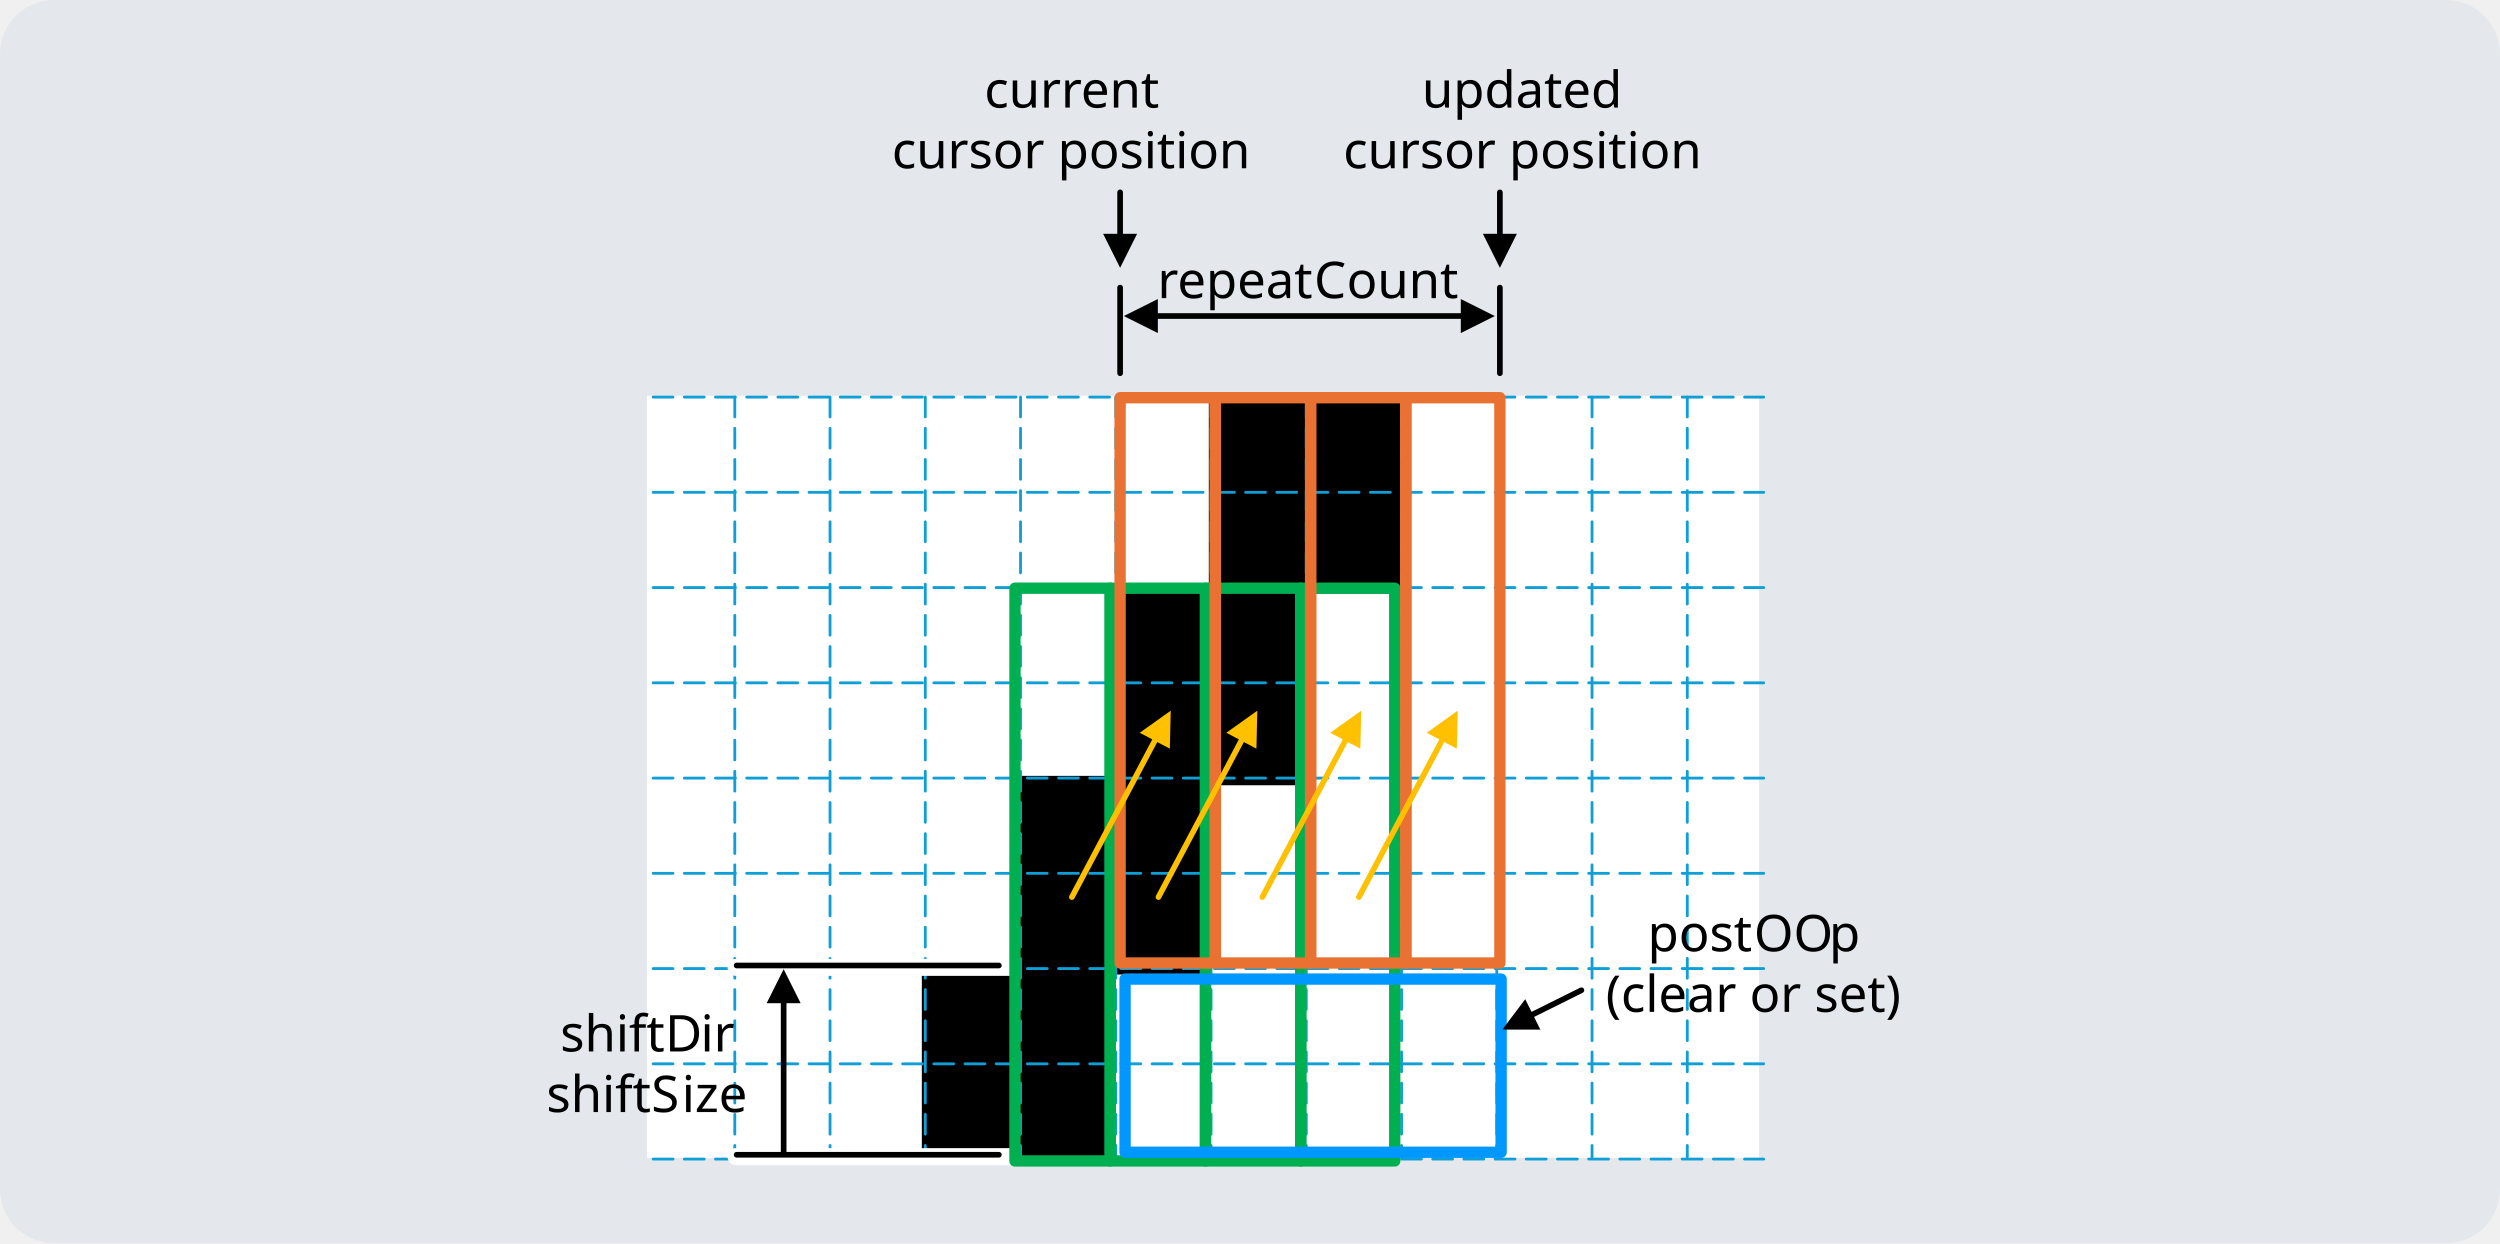
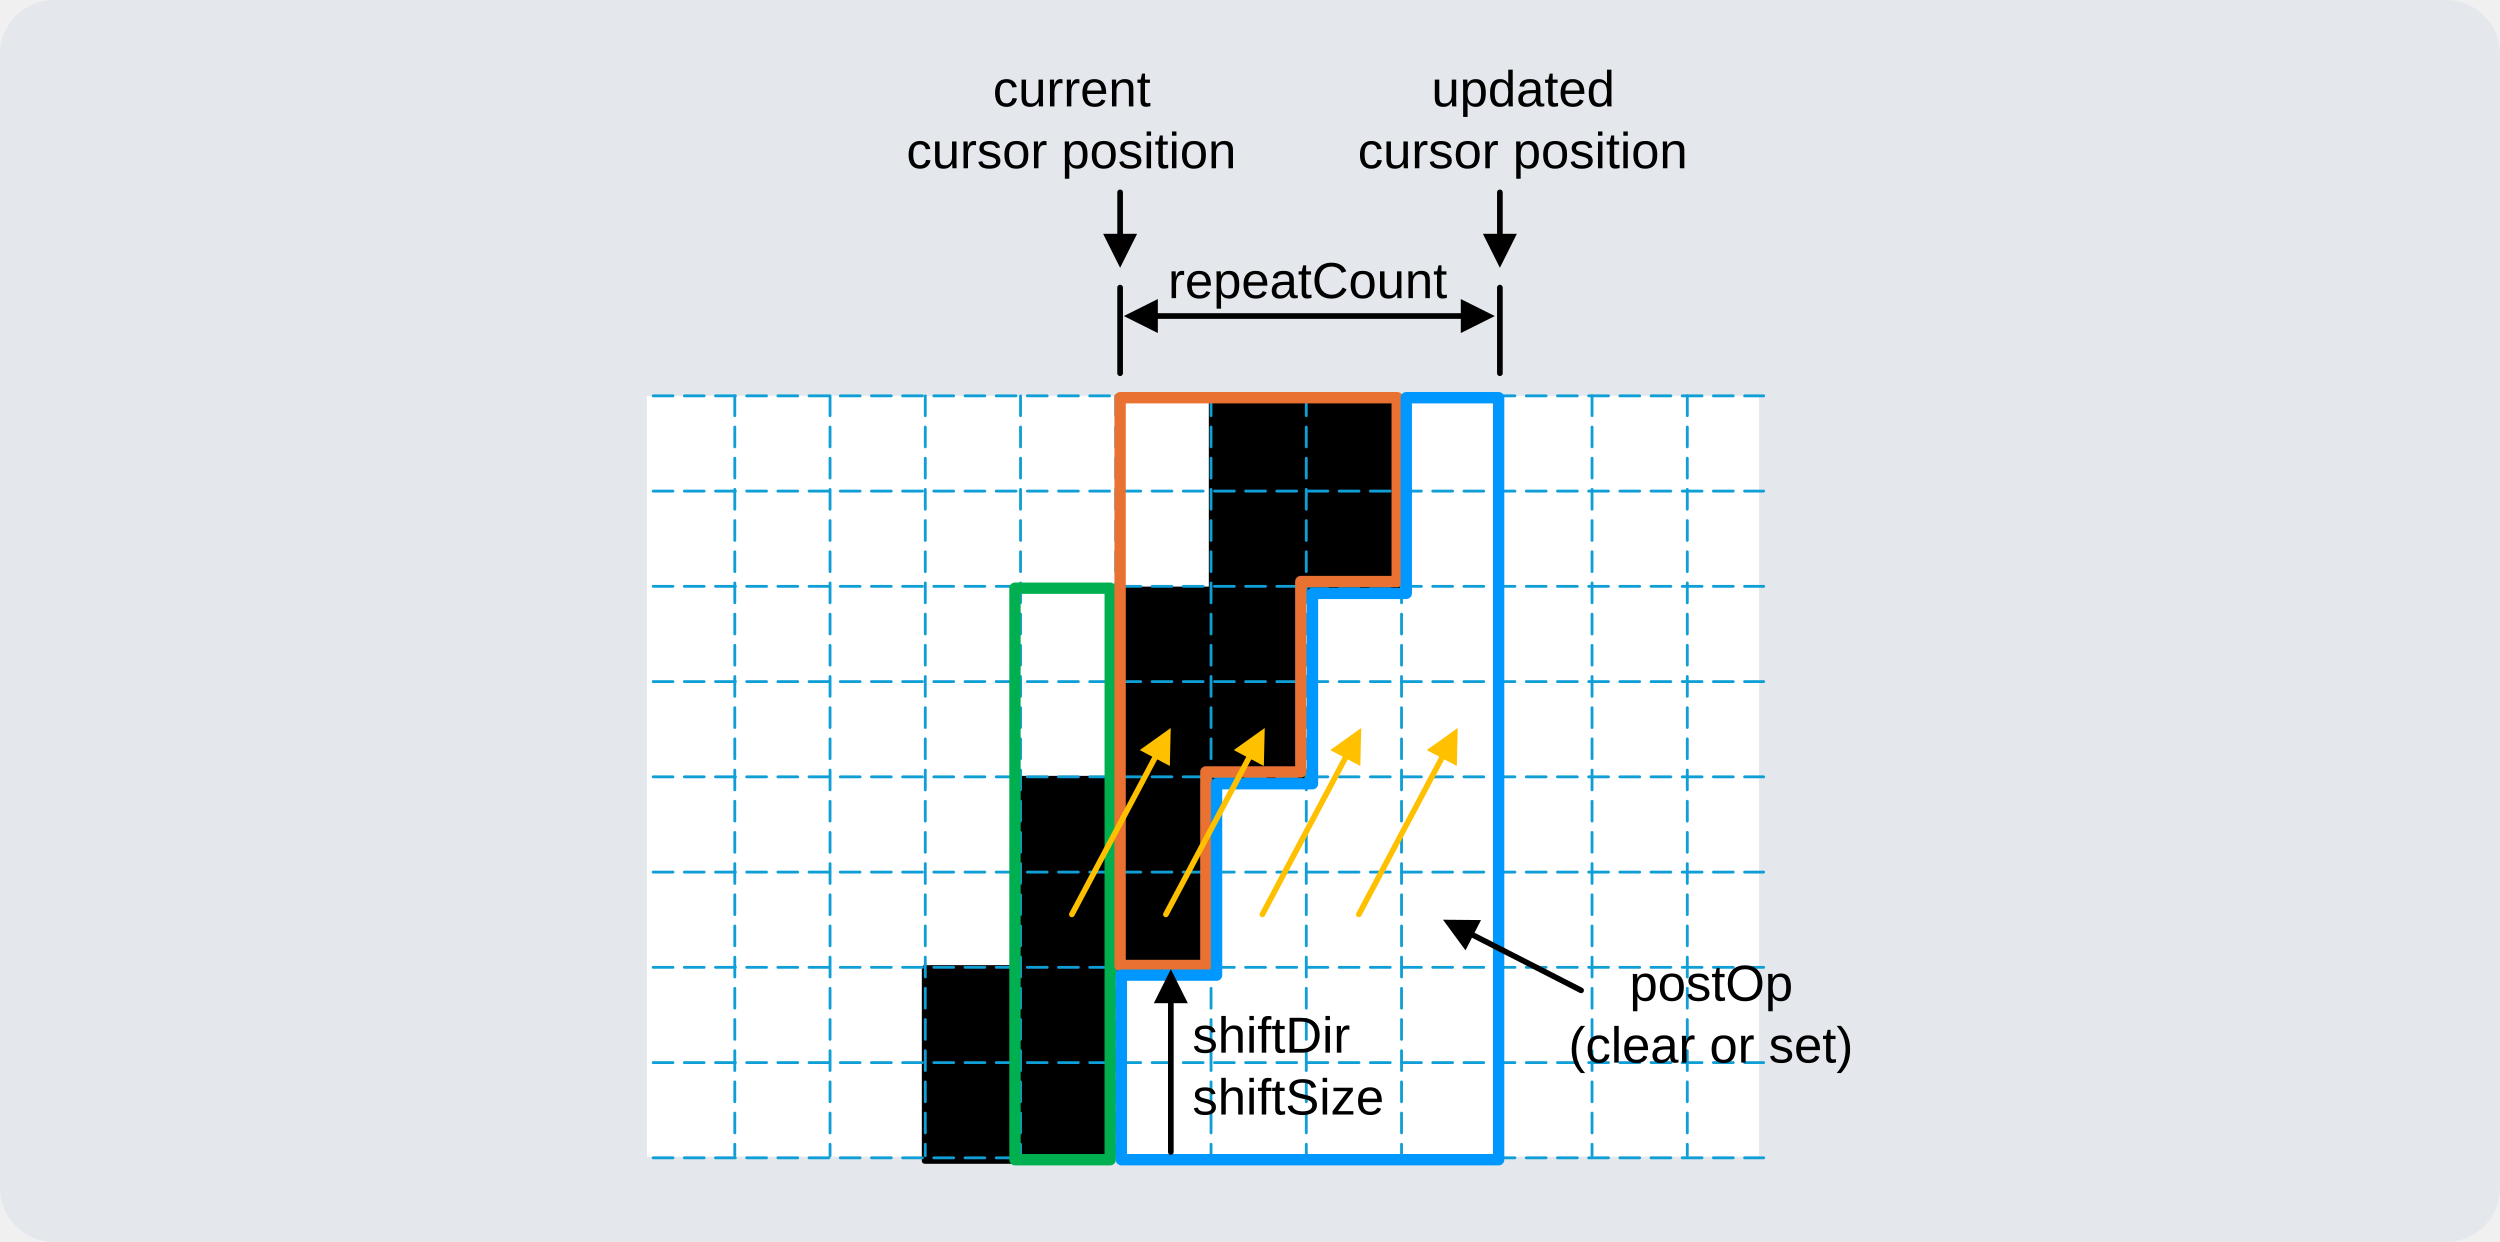
- <svg xmlns="http://www.w3.org/2000/svg" width="2021" height="1005" xml:space="preserve" overflow="hidden">
-   <g transform="translate(-2267 -59)">
-     <path d="M2267 102.667C2267 78.55 2286.55 59 2310.67 59L4244.33 59C4268.45 59 4288 78.55 4288 102.667L4288 1020.33C4288 1044.45 4268.45 1064 4244.33 1064L2310.67 1064C2286.55 1064 2267 1044.45 2267 1020.33Z" fill="#E4E8EC" fill-rule="evenodd" />
-     <rect x="2790" y="379" width="899" height="616" fill="#FFFFFF" />
-     <rect x="3014.5" y="842.5" width="150" height="155" stroke="#000000" stroke-width="4.583" stroke-linecap="round" stroke-linejoin="round" stroke-miterlimit="10" />
-     <rect x="3091.5" y="688.5" width="150" height="156" stroke="#000000" stroke-width="4.583" stroke-linecap="round" stroke-linejoin="round" stroke-miterlimit="10" />
-     <rect x="3168.5" y="535.5" width="151" height="156" stroke="#000000" stroke-width="4.583" stroke-linecap="round" stroke-linejoin="round" stroke-miterlimit="10" />
-     <rect x="3246.5" y="380.5" width="150" height="156" stroke="#000000" stroke-width="4.583" stroke-linecap="round" stroke-linejoin="round" stroke-miterlimit="10" />
-     <path d="M2861 380 2861 994.276" stroke="#0F9ED5" stroke-width="2.292" stroke-linecap="round" stroke-linejoin="round" stroke-miterlimit="10" stroke-dasharray="16.042 9.167" fill="none" fill-rule="evenodd" />
-     <path d="M2938 380 2938 994.276" stroke="#0F9ED5" stroke-width="2.292" stroke-linecap="round" stroke-linejoin="round" stroke-miterlimit="10" stroke-dasharray="16.042 9.167" fill="none" fill-rule="evenodd" />
-     <path d="M3015 380 3015 994.276" stroke="#0F9ED5" stroke-width="2.292" stroke-linecap="round" stroke-linejoin="round" stroke-miterlimit="10" stroke-dasharray="16.042 9.167" fill="none" fill-rule="evenodd" />
-     <path d="M3092 380 3092 994.276" stroke="#0F9ED5" stroke-width="2.292" stroke-linecap="round" stroke-linejoin="round" stroke-miterlimit="10" stroke-dasharray="16.042 9.167" fill="none" fill-rule="evenodd" />
-     <path d="M3169 380 3169 994.276" stroke="#0F9ED5" stroke-width="2.292" stroke-linecap="round" stroke-linejoin="round" stroke-miterlimit="10" stroke-dasharray="16.042 9.167" fill="none" fill-rule="evenodd" />
-     <path d="M3246 380 3246 994.276" stroke="#0F9ED5" stroke-width="2.292" stroke-linecap="round" stroke-linejoin="round" stroke-miterlimit="10" stroke-dasharray="16.042 9.167" fill="none" fill-rule="evenodd" />
-     <path d="M3323 380 3323 994.276" stroke="#0F9ED5" stroke-width="2.292" stroke-linecap="round" stroke-linejoin="round" stroke-miterlimit="10" stroke-dasharray="16.042 9.167" fill="none" fill-rule="evenodd" />
-     <path d="M3400 380 3400 994.276" stroke="#0F9ED5" stroke-width="2.292" stroke-linecap="round" stroke-linejoin="round" stroke-miterlimit="10" stroke-dasharray="16.042 9.167" fill="none" fill-rule="evenodd" />
-     <path d="M3477 380 3477 994.276" stroke="#0F9ED5" stroke-width="2.292" stroke-linecap="round" stroke-linejoin="round" stroke-miterlimit="10" stroke-dasharray="16.042 9.167" fill="none" fill-rule="evenodd" />
-     <path d="M3554 380 3554 994.276" stroke="#0F9ED5" stroke-width="2.292" stroke-linecap="round" stroke-linejoin="round" stroke-miterlimit="10" stroke-dasharray="16.042 9.167" fill="none" fill-rule="evenodd" />
-     <path d="M3631 380 3631 994.276" stroke="#0F9ED5" stroke-width="2.292" stroke-linecap="round" stroke-linejoin="round" stroke-miterlimit="10" stroke-dasharray="16.042 9.167" fill="none" fill-rule="evenodd" />
-     <path d="M2795 380 3692.76 380" stroke="#0F9ED5" stroke-width="2.292" stroke-linecap="round" stroke-linejoin="round" stroke-miterlimit="10" stroke-dasharray="16.042 9.167" fill="none" fill-rule="evenodd" />
-     <path d="M2795 457 3692.76 457" stroke="#0F9ED5" stroke-width="2.292" stroke-linecap="round" stroke-linejoin="round" stroke-miterlimit="10" stroke-dasharray="16.042 9.167" fill="none" fill-rule="evenodd" />
-     <path d="M2795 534 3692.76 534" stroke="#0F9ED5" stroke-width="2.292" stroke-linecap="round" stroke-linejoin="round" stroke-miterlimit="10" stroke-dasharray="16.042 9.167" fill="none" fill-rule="evenodd" />
-     <path d="M2795 611 3692.76 611" stroke="#0F9ED5" stroke-width="2.292" stroke-linecap="round" stroke-linejoin="round" stroke-miterlimit="10" stroke-dasharray="16.042 9.167" fill="none" fill-rule="evenodd" />
-     <path d="M2795 688 3692.76 688" stroke="#0F9ED5" stroke-width="2.292" stroke-linecap="round" stroke-linejoin="round" stroke-miterlimit="10" stroke-dasharray="16.042 9.167" fill="none" fill-rule="evenodd" />
-     <path d="M2795 765 3692.76 765" stroke="#0F9ED5" stroke-width="2.292" stroke-linecap="round" stroke-linejoin="round" stroke-miterlimit="10" stroke-dasharray="16.042 9.167" fill="none" fill-rule="evenodd" />
-     <path d="M2795 842 3692.76 842" stroke="#0F9ED5" stroke-width="2.292" stroke-linecap="round" stroke-linejoin="round" stroke-miterlimit="10" stroke-dasharray="16.042 9.167" fill="none" fill-rule="evenodd" />
-     <path d="M2795 919 3692.76 919" stroke="#0F9ED5" stroke-width="2.292" stroke-linecap="round" stroke-linejoin="round" stroke-miterlimit="10" stroke-dasharray="16.042 9.167" fill="none" fill-rule="evenodd" />
-     <path d="M2795 996 3692.76 996" stroke="#0F9ED5" stroke-width="2.292" stroke-linecap="round" stroke-linejoin="round" stroke-miterlimit="10" stroke-dasharray="16.042 9.167" fill="none" fill-rule="evenodd" />
-     <text font-family="Noto Sans JP,Noto Sans JP_MSFontService,sans-serif" font-weight="400" font-size="41" transform="matrix(1 0 0 1 3062.77 146)">current</text>
-     <text font-family="Noto Sans JP,Noto Sans JP_MSFontService,sans-serif" font-weight="400" font-size="41" transform="matrix(1 0 0 1 3204.86 146)"> </text>
-     <text font-family="Noto Sans JP,Noto Sans JP_MSFontService,sans-serif" font-weight="400" font-size="41" transform="matrix(1 0 0 1 2988.02 195)">cursor position</text>
-     <text font-family="Noto Sans JP,Noto Sans JP_MSFontService,sans-serif" font-weight="400" font-size="41" transform="matrix(1 0 0 1 3279.64 195)"> </text>
-     <path d="M3479.5 291.5 3479.5 360.707" stroke="#000000" stroke-width="4.583" stroke-linecap="round" stroke-linejoin="round" stroke-miterlimit="10" fill="none" fill-rule="evenodd" />
-     <path d="M3172.5 291.5 3172.5 360.707" stroke="#000000" stroke-width="4.583" stroke-linecap="round" stroke-linejoin="round" stroke-miterlimit="10" fill="none" fill-rule="evenodd" />
-     <path d="M3174.79 214.5 3174.79 252.567C3174.79 253.833 3173.77 254.859 3172.5 254.859 3171.23 254.859 3170.21 253.833 3170.21 252.567L3170.21 214.5C3170.21 213.234 3171.23 212.208 3172.5 212.208 3173.77 212.208 3174.79 213.234 3174.79 214.5ZM3186.25 247.984 3172.5 275.484 3158.75 247.984Z" />
-     <path d="M3481.79 214.5 3481.79 252.567C3481.79 253.833 3480.77 254.859 3479.5 254.859 3478.23 254.859 3477.21 253.833 3477.21 252.567L3477.21 214.5C3477.21 213.234 3478.23 212.208 3479.5 212.208 3480.77 212.208 3481.79 213.234 3481.79 214.5ZM3493.25 247.984 3479.5 275.484 3465.75 247.984Z" />
-     <text font-family="Noto Sans JP,Noto Sans JP_MSFontService,sans-serif" font-weight="400" font-size="41" transform="matrix(1 0 0 1 3416.48 146)">updated</text>
-     <text font-family="Noto Sans JP,Noto Sans JP_MSFontService,sans-serif" font-weight="400" font-size="41" transform="matrix(1 0 0 1 3580.9 146)"> </text>
-     <text font-family="Noto Sans JP,Noto Sans JP_MSFontService,sans-serif" font-weight="400" font-size="41" transform="matrix(1 0 0 1 3352.9 195)">cursor position</text>
-     <text font-family="Noto Sans JP,Noto Sans JP_MSFontService,sans-serif" font-weight="400" font-size="41" transform="matrix(1 0 0 1 3644.52 195)"> </text>
-     <path d="M22.917-2.292 276.995-2.291C278.261-2.291 279.287-1.265 279.287 0 279.287 1.266 278.261 2.292 276.995 2.292L22.917 2.292C21.651 2.292 20.625 1.266 20.625 2.48186e-05 20.625-1.266 21.651-2.292 22.917-2.292ZM27.5 13.75 0 0 27.5-13.75ZM272.412-13.75 299.912 0 272.412 13.75Z" transform="matrix(-1 0 0 1 3475.41 314.5)" />
-     <text font-family="Noto Sans JP,Noto Sans JP_MSFontService,sans-serif" font-weight="400" font-size="41" transform="matrix(1 0 0 1 3202.69 300)">repeat</text>
-     <text font-family="Noto Sans JP,Noto Sans JP_MSFontService,sans-serif" font-weight="400" font-size="41" transform="matrix(1 0 0 1 3329.3 300)">C</text>
-     <text font-family="Noto Sans JP,Noto Sans JP_MSFontService,sans-serif" font-weight="400" font-size="41" transform="matrix(1 0 0 1 3355.65 300)">ount</text>
-     <text font-family="Noto Sans JP,Noto Sans JP_MSFontService,sans-serif" font-weight="400" font-size="41" transform="matrix(1 0 0 1 3446.75 300)"> </text>
-     <path d="M2862 994 3084.29 994" stroke="#FFFFFF" stroke-width="13.75" stroke-linecap="round" stroke-linejoin="round" stroke-miterlimit="10" fill="none" fill-rule="evenodd" />
-     <path d="M2862 841 3084.29 841.001" stroke="#FFFFFF" stroke-width="13.75" stroke-linecap="round" stroke-linejoin="round" stroke-miterlimit="10" fill="none" fill-rule="evenodd" />
-     <path d="M2.292-5.59523e-06 2.292 124.896C2.292 126.161 1.266 127.188 0 127.188-1.265 127.188-2.291 126.161-2.291 124.896L-2.292 5.59523e-06C-2.292-1.266-1.266-2.292-5.59523e-06-2.292 1.266-2.292 2.292-1.266 2.292-5.59523e-06ZM13.75 120.312 0 147.812-13.75 120.313Z" transform="matrix(1 0 0 -1 2900.5 990.313)" />
-     <text font-family="Noto Sans JP,Noto Sans JP_MSFontService,sans-serif" font-weight="400" font-size="41" transform="matrix(1 0 0 1 2719.9 909)">shift</text>
-     <text font-family="Noto Sans JP,Noto Sans JP_MSFontService,sans-serif" font-weight="400" font-size="41" transform="matrix(1 0 0 1 2804.69 909)">D</text>
-     <text font-family="Noto Sans JP,Noto Sans JP_MSFontService,sans-serif" font-weight="400" font-size="41" transform="matrix(1 0 0 1 2833.33 909)">ir</text>
-     <text font-family="Noto Sans JP,Noto Sans JP_MSFontService,sans-serif" font-weight="400" font-size="41" transform="matrix(1 0 0 1 2860.83 909)"> </text>
-     <text font-family="Noto Sans JP,Noto Sans JP_MSFontService,sans-serif" font-weight="400" font-size="41" transform="matrix(1 0 0 1 2708.74 958)">shift</text>
-     <text font-family="Noto Sans JP,Noto Sans JP_MSFontService,sans-serif" font-weight="400" font-size="41" transform="matrix(1 0 0 1 2793.53 958)">S</text>
-     <text font-family="Noto Sans JP,Noto Sans JP_MSFontService,sans-serif" font-weight="400" font-size="41" transform="matrix(1 0 0 1 2818.16 958)">ize</text>
-     <text font-family="Noto Sans JP,Noto Sans JP_MSFontService,sans-serif" font-weight="400" font-size="41" transform="matrix(1 0 0 1 2872.02 958)"> </text>
-     <path d="M2862.5 992.5 3074.48 992.5" stroke="#000000" stroke-width="4.583" stroke-linecap="round" stroke-linejoin="round" stroke-miterlimit="10" fill="none" fill-rule="evenodd" />
-     <path d="M2862.5 839.5 3074.48 839.5" stroke="#000000" stroke-width="4.583" stroke-linecap="round" stroke-linejoin="round" stroke-miterlimit="10" fill="none" fill-rule="evenodd" />
-     <rect x="3087.5" y="534.5" width="77" height="463" stroke="#00B050" stroke-width="9.167" stroke-linecap="round" stroke-linejoin="round" stroke-miterlimit="10" fill="none" />
-     <rect x="3164.5" y="534.5" width="77" height="463" stroke="#00B050" stroke-width="9.167" stroke-linecap="round" stroke-linejoin="round" stroke-miterlimit="10" fill="none" />
-     <rect x="3241.5" y="534.5" width="77" height="463" stroke="#00B050" stroke-width="9.167" stroke-linecap="round" stroke-linejoin="round" stroke-miterlimit="10" fill="none" />
-     <rect x="3318.5" y="534.5" width="76" height="463" stroke="#00B050" stroke-width="9.167" stroke-linecap="round" stroke-linejoin="round" stroke-miterlimit="10" fill="none" />
-     <rect x="3172.5" y="380.5" width="77" height="457" stroke="#E97132" stroke-width="9.167" stroke-linecap="round" stroke-linejoin="round" stroke-miterlimit="10" fill="none" />
-     <rect x="3249.5" y="380.5" width="77" height="457" stroke="#E97132" stroke-width="9.167" stroke-linecap="round" stroke-linejoin="round" stroke-miterlimit="10" fill="none" />
-     <rect x="3326.5" y="380.5" width="77" height="457" stroke="#E97132" stroke-width="9.167" stroke-linecap="round" stroke-linejoin="round" stroke-miterlimit="10" fill="none" />
-     <rect x="3403.5" y="380.5" width="76" height="457" stroke="#E97132" stroke-width="9.167" stroke-linecap="round" stroke-linejoin="round" stroke-miterlimit="10" fill="none" />
-     <rect x="3176.5" y="850.5" width="304" height="140" stroke="#0097FE" stroke-width="9.167" stroke-linecap="round" stroke-linejoin="round" stroke-miterlimit="10" fill="none" />
-     <text font-family="Noto Sans JP,Noto Sans JP_MSFontService,sans-serif" font-weight="400" font-size="41" transform="matrix(1 0 0 1 3598.92 828)">post</text>
-     <text font-family="Noto Sans JP,Noto Sans JP_MSFontService,sans-serif" font-weight="400" font-size="41" transform="matrix(1 0 0 1 3684.86 828)">OO</text>
-     <text font-family="Noto Sans JP,Noto Sans JP_MSFontService,sans-serif" font-weight="400" font-size="41" transform="matrix(1 0 0 1 3745.59 828)">p</text>
-     <text font-family="Noto Sans JP,Noto Sans JP_MSFontService,sans-serif" font-weight="400" font-size="41" transform="matrix(1 0 0 1 3771.37 828)"> </text>
-     <text font-family="Noto Sans JP,Noto Sans JP_MSFontService,sans-serif" font-weight="400" font-size="41" transform="matrix(1 0 0 1 3565.12 877)">(clear or set)</text>
-     <text font-family="Noto Sans JP,Noto Sans JP_MSFontService,sans-serif" font-weight="400" font-size="41" transform="matrix(1 0 0 1 3805.17 877)"> </text>
-     <path d="M1.02-2.052 44.435 19.54C45.568 20.104 46.03 21.479 45.466 22.612 44.902 23.745 43.527 24.207 42.394 23.644L-1.02 2.052C-2.154 1.488-2.616 0.113-2.052-1.02-1.488-2.154-0.113-2.616 1.02-2.052ZM45.433 7.239 63.933 31.797 33.187 31.862Z" transform="matrix(-1 0 0 1 3545.43 859.5)" />
-     <path d="M2.025-1.074 71.21 129.391C71.803 130.509 71.377 131.896 70.259 132.489 69.141 133.082 67.754 132.657 67.161 131.538L-2.025 1.074C-2.618-0.045-2.192-1.432-1.074-2.025 0.045-2.618 1.432-2.192 2.025-1.074ZM79.186 119.974 79.922 150.711 54.891 132.857Z" fill="#FFC000" transform="matrix(1 0 0 -1 3133.5 784.211)" />
-     <path d="M2.025-1.074 71.21 129.391C71.803 130.509 71.377 131.896 70.259 132.489 69.141 133.082 67.754 132.657 67.161 131.538L-2.025 1.074C-2.618-0.045-2.192-1.432-1.074-2.025 0.045-2.618 1.432-2.192 2.025-1.074ZM79.186 119.974 79.922 150.711 54.891 132.857Z" fill="#FFC000" transform="matrix(1 0 0 -1 3203.5 784.211)" />
-     <path d="M2.025-1.074 71.21 129.391C71.803 130.509 71.377 131.896 70.259 132.489 69.141 133.082 67.754 132.657 67.161 131.538L-2.025 1.074C-2.618-0.045-2.192-1.432-1.074-2.025 0.045-2.618 1.432-2.192 2.025-1.074ZM79.186 119.974 79.922 150.711 54.891 132.857Z" fill="#FFC000" transform="matrix(1 0 0 -1 3287.5 784.211)" />
-     <path d="M2.025-1.074 71.21 129.391C71.803 130.509 71.377 131.896 70.259 132.489 69.141 133.082 67.754 132.657 67.161 131.538L-2.025 1.074C-2.618-0.045-2.192-1.432-1.074-2.025 0.045-2.618 1.432-2.192 2.025-1.074ZM79.186 119.974 79.922 150.711 54.891 132.857Z" fill="#FFC000" transform="matrix(1 0 0 -1 3365.5 784.211)" />
+ <svg xmlns="http://www.w3.org/2000/svg" width="2021" height="1004" xml:space="preserve" overflow="hidden">
+   <defs>
+     <clipPath id="clip0">
+       <rect x="2267" y="34" width="2021" height="1004" />
+     </clipPath>
+   </defs>
+   <g clip-path="url(#clip0)" transform="translate(-2267 -34)">
+     <path d="M2267 77.625C2267 53.532 2286.53 34 2310.62 34L4244.38 34C4268.47 34 4288 53.532 4288 77.625L4288 994.375C4288 1018.47 4268.47 1038 4244.38 1038L2310.62 1038C2286.53 1038 2267 1018.47 2267 994.375Z" fill="#E4E8EC" fill-rule="evenodd" />
+     <rect x="2790" y="354" width="899" height="615" fill="#FFFFFF" />
+     <rect x="3014.5" y="816.5" width="150" height="156" stroke="#000000" stroke-width="4.583" stroke-linecap="round" stroke-linejoin="round" stroke-miterlimit="10" />
+     <rect x="3091.5" y="663.5" width="150" height="156" stroke="#000000" stroke-width="4.583" stroke-linecap="round" stroke-linejoin="round" stroke-miterlimit="10" />
+     <rect x="3168.5" y="510.5" width="151" height="156" stroke="#000000" stroke-width="4.583" stroke-linecap="round" stroke-linejoin="round" stroke-miterlimit="10" />
+     <rect x="3246.5" y="355.5" width="150" height="156" stroke="#000000" stroke-width="4.583" stroke-linecap="round" stroke-linejoin="round" stroke-miterlimit="10" />
+     <path d="M2861 354 2861 968.276" stroke="#0F9ED5" stroke-width="2.292" stroke-linecap="round" stroke-linejoin="round" stroke-miterlimit="10" stroke-dasharray="16.042 9.167" fill="none" fill-rule="evenodd" />
+     <path d="M2938 354 2938 968.276" stroke="#0F9ED5" stroke-width="2.292" stroke-linecap="round" stroke-linejoin="round" stroke-miterlimit="10" stroke-dasharray="16.042 9.167" fill="none" fill-rule="evenodd" />
+     <path d="M3015 354 3015 968.276" stroke="#0F9ED5" stroke-width="2.292" stroke-linecap="round" stroke-linejoin="round" stroke-miterlimit="10" stroke-dasharray="16.042 9.167" fill="none" fill-rule="evenodd" />
+     <path d="M3092 354 3092 968.276" stroke="#0F9ED5" stroke-width="2.292" stroke-linecap="round" stroke-linejoin="round" stroke-miterlimit="10" stroke-dasharray="16.042 9.167" fill="none" fill-rule="evenodd" />
+     <path d="M3169 354 3169 968.276" stroke="#0F9ED5" stroke-width="2.292" stroke-linecap="round" stroke-linejoin="round" stroke-miterlimit="10" stroke-dasharray="16.042 9.167" fill="none" fill-rule="evenodd" />
+     <path d="M3246 354 3246 968.276" stroke="#0F9ED5" stroke-width="2.292" stroke-linecap="round" stroke-linejoin="round" stroke-miterlimit="10" stroke-dasharray="16.042 9.167" fill="none" fill-rule="evenodd" />
+     <path d="M3323 354 3323 968.276" stroke="#0F9ED5" stroke-width="2.292" stroke-linecap="round" stroke-linejoin="round" stroke-miterlimit="10" stroke-dasharray="16.042 9.167" fill="none" fill-rule="evenodd" />
+     <path d="M3400 354 3400 968.276" stroke="#0F9ED5" stroke-width="2.292" stroke-linecap="round" stroke-linejoin="round" stroke-miterlimit="10" stroke-dasharray="16.042 9.167" fill="none" fill-rule="evenodd" />
+     <path d="M3477 354 3477 968.276" stroke="#0F9ED5" stroke-width="2.292" stroke-linecap="round" stroke-linejoin="round" stroke-miterlimit="10" stroke-dasharray="16.042 9.167" fill="none" fill-rule="evenodd" />
+     <path d="M3554 354 3554 968.276" stroke="#0F9ED5" stroke-width="2.292" stroke-linecap="round" stroke-linejoin="round" stroke-miterlimit="10" stroke-dasharray="16.042 9.167" fill="none" fill-rule="evenodd" />
+     <path d="M3631 354 3631 968.276" stroke="#0F9ED5" stroke-width="2.292" stroke-linecap="round" stroke-linejoin="round" stroke-miterlimit="10" stroke-dasharray="16.042 9.167" fill="none" fill-rule="evenodd" />
+     <path d="M2795 354 3692.76 354" stroke="#0F9ED5" stroke-width="2.292" stroke-linecap="round" stroke-linejoin="round" stroke-miterlimit="10" stroke-dasharray="16.042 9.167" fill="none" fill-rule="evenodd" />
+     <path d="M2795 431 3692.76 431" stroke="#0F9ED5" stroke-width="2.292" stroke-linecap="round" stroke-linejoin="round" stroke-miterlimit="10" stroke-dasharray="16.042 9.167" fill="none" fill-rule="evenodd" />
+     <path d="M2795 508 3692.76 508" stroke="#0F9ED5" stroke-width="2.292" stroke-linecap="round" stroke-linejoin="round" stroke-miterlimit="10" stroke-dasharray="16.042 9.167" fill="none" fill-rule="evenodd" />
+     <path d="M2795 585 3692.76 585" stroke="#0F9ED5" stroke-width="2.292" stroke-linecap="round" stroke-linejoin="round" stroke-miterlimit="10" stroke-dasharray="16.042 9.167" fill="none" fill-rule="evenodd" />
+     <path d="M2795 662 3692.76 662" stroke="#0F9ED5" stroke-width="2.292" stroke-linecap="round" stroke-linejoin="round" stroke-miterlimit="10" stroke-dasharray="16.042 9.167" fill="none" fill-rule="evenodd" />
+     <path d="M2795 739 3692.76 739" stroke="#0F9ED5" stroke-width="2.292" stroke-linecap="round" stroke-linejoin="round" stroke-miterlimit="10" stroke-dasharray="16.042 9.167" fill="none" fill-rule="evenodd" />
+     <path d="M2795 816 3692.76 816" stroke="#0F9ED5" stroke-width="2.292" stroke-linecap="round" stroke-linejoin="round" stroke-miterlimit="10" stroke-dasharray="16.042 9.167" fill="none" fill-rule="evenodd" />
+     <path d="M2795 893 3692.76 893" stroke="#0F9ED5" stroke-width="2.292" stroke-linecap="round" stroke-linejoin="round" stroke-miterlimit="10" stroke-dasharray="16.042 9.167" fill="none" fill-rule="evenodd" />
+     <path d="M2795 970 3692.76 970" stroke="#0F9ED5" stroke-width="2.292" stroke-linecap="round" stroke-linejoin="round" stroke-miterlimit="10" stroke-dasharray="16.042 9.167" fill="none" fill-rule="evenodd" />
+     <text font-family="Arial,Arial_MSFontService,sans-serif" font-weight="400" font-size="41" transform="matrix(1 0 0 1 3069.66 120)">current</text>
+     <text font-family="Arial,Arial_MSFontService,sans-serif" font-weight="400" font-size="41" transform="matrix(1 0 0 1 2999.77 170)">cursor position</text>
+     <path d="M3479.5 266.5 3479.5 335.706" stroke="#000000" stroke-width="4.583" stroke-linecap="round" stroke-linejoin="round" stroke-miterlimit="10" fill="none" fill-rule="evenodd" />
+     <path d="M3172.5 266.5 3172.5 335.706" stroke="#000000" stroke-width="4.583" stroke-linecap="round" stroke-linejoin="round" stroke-miterlimit="10" fill="none" fill-rule="evenodd" />
+     <path d="M3174.79 189.5 3174.79 227.567C3174.79 228.833 3173.77 229.859 3172.5 229.859 3171.23 229.859 3170.21 228.833 3170.21 227.567L3170.21 189.5C3170.21 188.234 3171.23 187.208 3172.5 187.208 3173.77 187.208 3174.79 188.234 3174.79 189.5ZM3186.25 222.984 3172.5 250.484 3158.75 222.984Z" />
+     <path d="M3481.79 189.5 3481.79 227.567C3481.79 228.833 3480.77 229.859 3479.5 229.859 3478.23 229.859 3477.21 228.833 3477.21 227.567L3477.21 189.5C3477.21 188.234 3478.23 187.208 3479.5 187.208 3480.77 187.208 3481.79 188.234 3481.79 189.5ZM3493.25 222.984 3479.5 250.484 3465.75 222.984Z" />
+     <text font-family="Arial,Arial_MSFontService,sans-serif" font-weight="400" font-size="41" transform="matrix(1 0 0 1 3424.23 120)">updated</text>
+     <text font-family="Arial,Arial_MSFontService,sans-serif" font-weight="400" font-size="41" transform="matrix(1 0 0 1 3364.65 170)">cursor position</text>
+     <path d="M22.917-2.292 276.995-2.291C278.261-2.291 279.287-1.265 279.287 0 279.287 1.266 278.261 2.292 276.995 2.292L22.917 2.292C21.651 2.292 20.625 1.266 20.625 2.48186e-05 20.625-1.266 21.651-2.292 22.917-2.292ZM27.5 13.75 0 0 27.5-13.75ZM272.412-13.75 299.912 0 272.412 13.75Z" transform="matrix(-1 0 0 1 3475.41 289.5)" />
+     <text font-family="Arial,Arial_MSFontService,sans-serif" font-weight="400" font-size="41" transform="matrix(1 0 0 1 3211.28 275)">repeatCount</text>
+     <text font-family="Arial,Arial_MSFontService,sans-serif" font-weight="400" font-size="41" transform="matrix(1 0 0 1 3230.96 885)">shiftDir</text>
+     <text font-family="Arial,Arial_MSFontService,sans-serif" font-weight="400" font-size="41" transform="matrix(1 0 0 1 3230.96 935)">shiftSize</text>
+     <rect x="3087.5" y="509.5" width="77" height="462" stroke="#00B050" stroke-width="9.167" stroke-linecap="round" stroke-linejoin="round" stroke-miterlimit="10" fill="none" />
+     <path d="M3172.5 355.5 3241.82 355.5 3241.82 355.5 3313.38 355.5 3318.56 355.5 3396.5 355.5 3396.5 504.125 3318.56 504.125 3318.56 658.023 3241.82 658.023 3241.82 814.5 3172.5 814.5Z" stroke="#E97132" stroke-width="9.167" stroke-linecap="round" stroke-linejoin="round" stroke-miterlimit="10" fill="none" fill-rule="evenodd" />
+     <text font-family="Arial,Arial_MSFontService,sans-serif" font-weight="400" font-size="41" transform="matrix(1 0 0 1 3584.31 843)">postOp</text>
+     <text font-family="Arial,Arial_MSFontService,sans-serif" font-weight="400" font-size="41" transform="matrix(1 0 0 1 3535.04 893)">(clear or set)</text>
+     <path d="M3403.83 355.5 3478.5 355.5 3478.5 513.684 3478.5 518.44 3478.5 667.569 3478.5 676.624 3478.5 822.315 3478.5 830.51 3478.5 971.5 3173.5 971.5 3173.5 822.315 3250.47 822.315 3250.47 667.569 3328.01 667.569 3328.01 513.684 3403.83 513.684Z" stroke="#0097FE" stroke-width="9.167" stroke-linecap="round" stroke-linejoin="round" stroke-miterlimit="10" fill="none" fill-rule="evenodd" />
+     <path d="M2.025-1.074 71.21 129.391C71.803 130.509 71.377 131.896 70.259 132.489 69.141 133.082 67.754 132.657 67.161 131.538L-2.025 1.074C-2.618-0.045-2.192-1.432-1.074-2.025 0.045-2.618 1.432-2.192 2.025-1.074ZM79.186 119.974 79.922 150.711 54.891 132.857Z" fill="#FFC000" transform="matrix(1 0 0 -1 3133.5 773.211)" />
+     <path d="M2.025-1.074 71.21 129.391C71.803 130.509 71.377 131.896 70.259 132.489 69.141 133.082 67.754 132.657 67.161 131.538L-2.025 1.074C-2.618-0.045-2.192-1.432-1.074-2.025 0.045-2.618 1.432-2.192 2.025-1.074ZM79.186 119.974 79.922 150.711 54.891 132.857Z" fill="#FFC000" transform="matrix(1 0 0 -1 3209.5 773.211)" />
+     <path d="M2.025-1.074 71.21 129.391C71.803 130.509 71.377 131.896 70.259 132.489 69.141 133.082 67.754 132.657 67.161 131.538L-2.025 1.074C-2.618-0.045-2.192-1.432-1.074-2.025 0.045-2.618 1.432-2.192 2.025-1.074ZM79.186 119.974 79.922 150.711 54.891 132.857Z" fill="#FFC000" transform="matrix(1 0 0 -1 3287.5 773.211)" />
+     <path d="M2.025-1.074 71.21 129.391C71.803 130.509 71.377 131.896 70.259 132.489 69.141 133.082 67.754 132.657 67.161 131.538L-2.025 1.074C-2.618-0.045-2.192-1.432-1.074-2.025 0.045-2.618 1.432-2.192 2.025-1.074ZM79.186 119.974 79.922 150.711 54.891 132.857Z" fill="#FFC000" transform="matrix(1 0 0 -1 3365.5 773.211)" />
+     <path d="M2.292-5.59523e-06 2.292 124.896C2.292 126.161 1.266 127.188 0 127.188-1.265 127.188-2.291 126.161-2.291 124.896L-2.292 5.59523e-06C-2.292-1.266-1.266-2.292-5.59523e-06-2.292 1.266-2.292 2.292-1.266 2.292-5.59523e-06ZM13.75 120.312 0 147.812-13.75 120.313Z" transform="matrix(1 0 0 -1 3213.5 965.312)" />
+     <path d="M3544.14 836.66 3452.86 789.975C3451.73 789.399 3451.29 788.018 3451.86 786.892 3452.44 785.765 3453.82 785.319 3454.95 785.895L3546.23 832.58C3547.35 833.156 3547.8 834.537 3547.22 835.663 3546.65 836.79 3545.26 837.237 3544.14 836.66ZM3451.72 802.264 3433.5 777.5 3464.24 777.78Z" />
  </g>
</svg>
